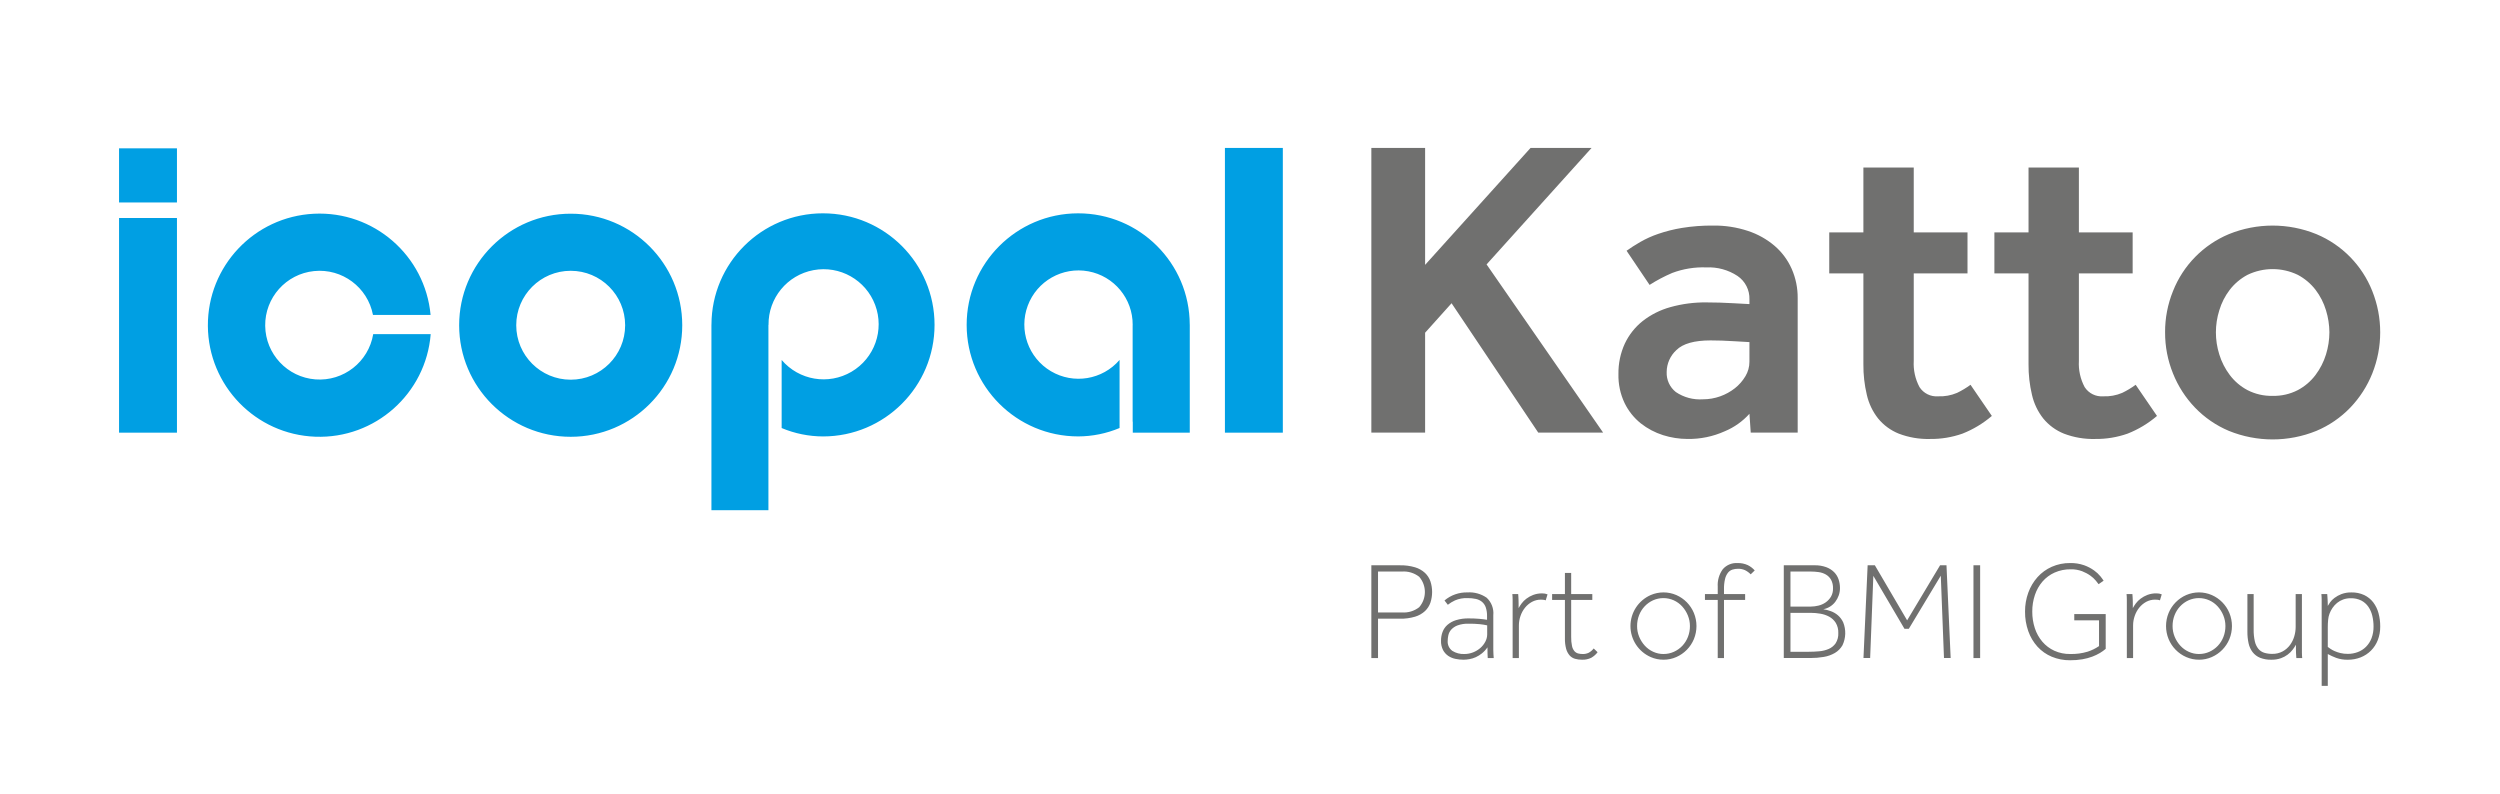
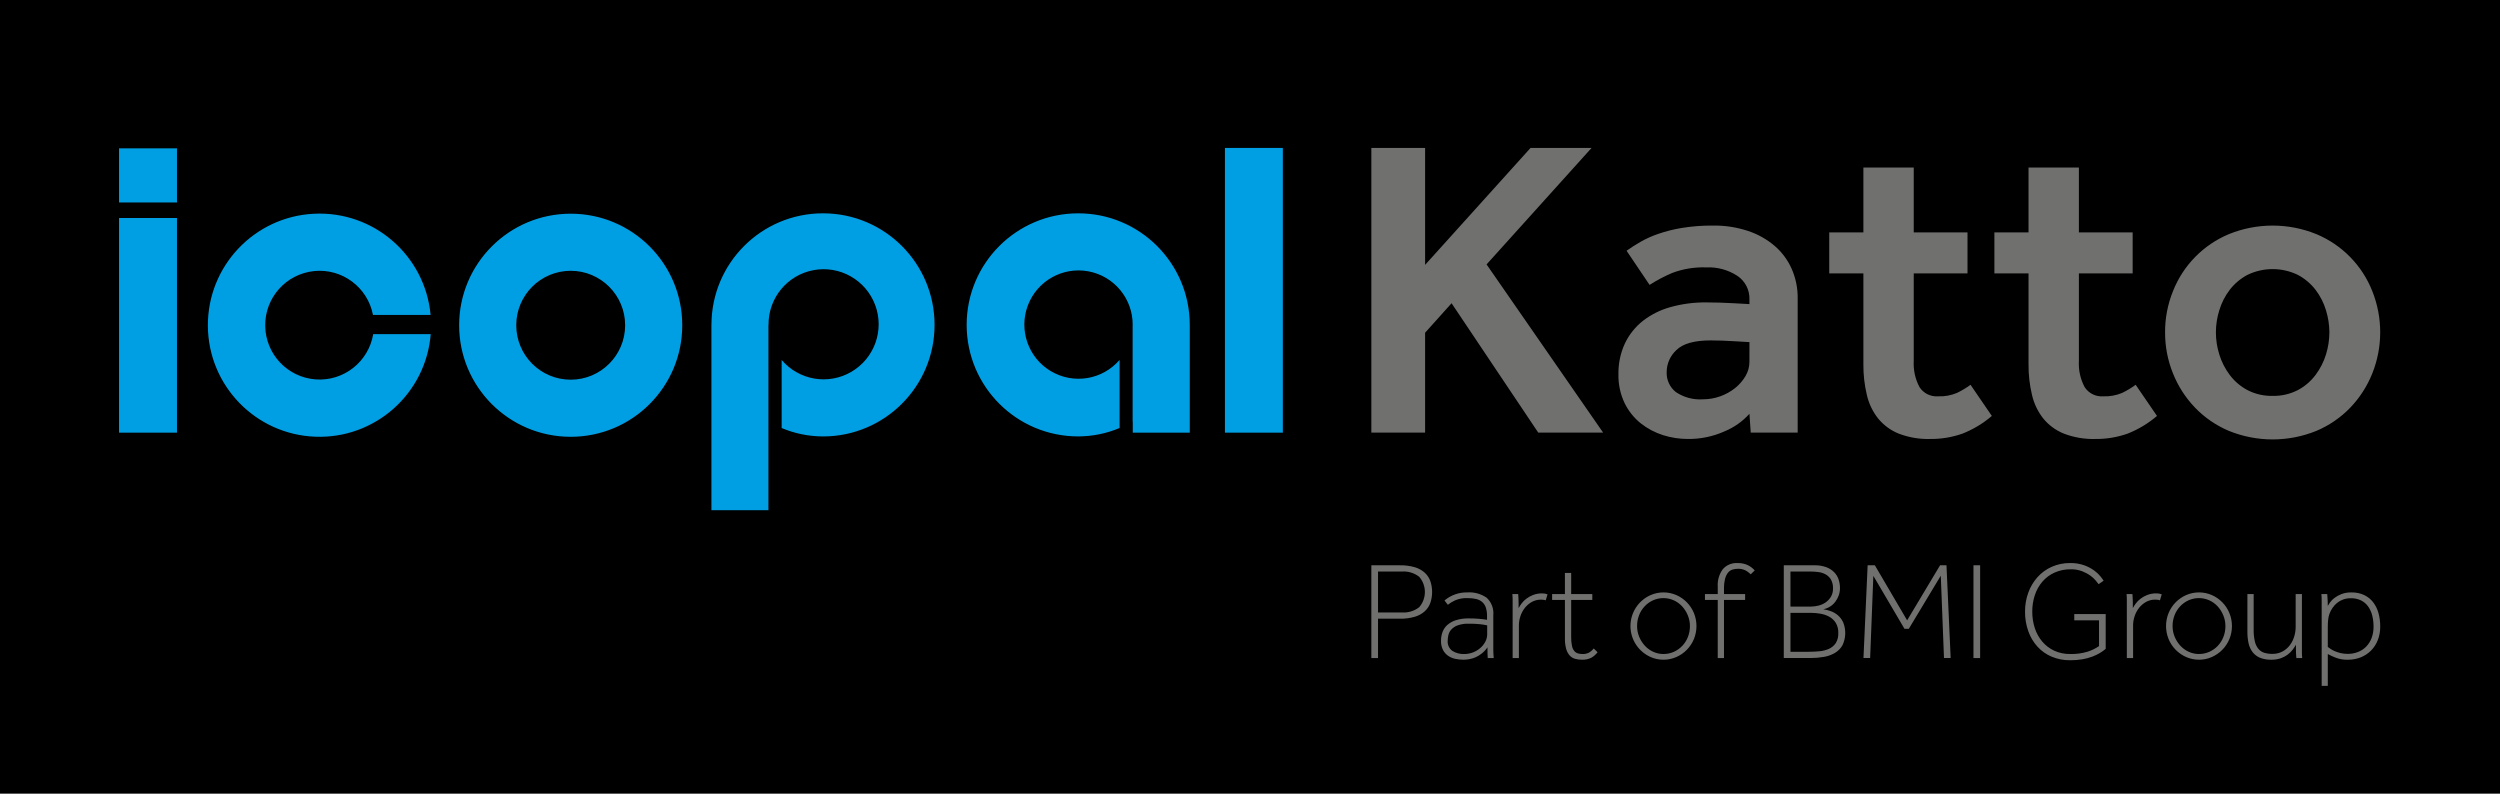
<svg xmlns="http://www.w3.org/2000/svg" viewBox="0 0 315 100">
+   <rect id="whiteBox" x="0" width="315" height="100" />
  <g>
    <path d="M161.637,54.516h-7.297V18.638h7.297ZM22.297,27.469H15V54.516h7.297Zm0-8.782H15v6.827h7.297Zm49.612,29.155a6.861,6.861,0,1,0-6.863-6.86,6.862,6.862,0,0,0,6.863,6.86m0-20.916a14.055,14.055,0,1,1-14.056,14.056,14.056,14.056,0,0,1,14.056-14.056M47.025,42.098a6.852,6.852,0,1,1-.03-2.42h7.259a14.061,14.061,0,1,0,.015,2.42Zm102.882-1.198a14.054,14.054,0,1,0-14.052,14.088,13.561,13.561,0,0,0,5.211-1.059v-8.578a6.826,6.826,0,1,1,1.652-4.416c0,.019-.005.037-.006.056V53.131l.018-.009v1.393h7.181V40.9ZM103.697,26.878A14.053,14.053,0,0,0,89.645,40.897h-.005V64.289h7.181V40.945h.014l-.001-.01a6.939,6.939,0,1,1,1.654,4.421v8.577a13.558,13.558,0,0,0,5.209,1.058,14.056,14.056,0,0,0,0-28.112Z" fill="#009fe3" />
    <path d="M172.79,18.639h6.774V33.373l13.285-14.734h7.689L187.309,33.316,201.99,54.504H193.816L182.898,38.208l-3.334,3.715V54.504h-6.774ZM220.43,52.137a8.633,8.633,0,0,1-3.116,2.205,11.005,11.005,0,0,1-4.678.967,10.324,10.324,0,0,1-3.094-.481,8.856,8.856,0,0,1-2.796-1.479,7.454,7.454,0,0,1-2.044-2.556,8.057,8.057,0,0,1-.779-3.654,8.894,8.894,0,0,1,.805-3.846,7.985,7.985,0,0,1,2.258-2.849,9.985,9.985,0,0,1,3.496-1.75,16.212,16.212,0,0,1,4.516-.591q.755,0,1.667.026c.613.018,1.203.044,1.777.079.643.039,1.308.074,1.987.109v-.591a3.432,3.432,0,0,0-1.505-2.958,6.592,6.592,0,0,0-3.925-1.076,11.04,11.04,0,0,0-4.302.7,19.389,19.389,0,0,0-2.849,1.505L204.948,31.596q.748-.538,1.72-1.103a12.958,12.958,0,0,1,2.258-1.02,18.286,18.286,0,0,1,2.984-.753,23.237,23.237,0,0,1,3.951-.298,13.377,13.377,0,0,1,4.38.674,9.961,9.961,0,0,1,3.361,1.882,8.198,8.198,0,0,1,2.153,2.901,8.95,8.95,0,0,1,.753,3.685V54.504H220.592Zm0-9.032c-.643-.035-1.269-.07-1.882-.109-.499-.035-1.028-.061-1.584-.079s-1.033-.026-1.427-.026q-3.065,0-4.302,1.208a3.786,3.786,0,0,0-1.234,2.77,3.051,3.051,0,0,0,1.155,2.529,5.427,5.427,0,0,0,3.413.915,6.448,6.448,0,0,0,2.179-.376,6.568,6.568,0,0,0,1.855-1.024,5.527,5.527,0,0,0,1.317-1.505,3.509,3.509,0,0,0,.508-1.829Zm14.357-8.66h-4.302V29.285h4.302V21.111h6.345v8.174h6.774V34.445h-6.774V45.472a6.26,6.26,0,0,0,.726,3.304,2.553,2.553,0,0,0,2.341,1.16,5.5,5.5,0,0,0,2.389-.433,10.647,10.647,0,0,0,1.698-1.02l2.687,3.925a13.009,13.009,0,0,1-3.711,2.232,11.828,11.828,0,0,1-4.087.67,10.249,10.249,0,0,1-3.925-.67,6.475,6.475,0,0,1-2.608-1.912,7.492,7.492,0,0,1-1.422-2.98,16.02,16.02,0,0,1-.433-3.846Zm20.808,0h-4.302V29.285h4.302V21.111h6.345v8.174h6.774V34.445h-6.774V45.472a6.26,6.26,0,0,0,.726,3.304,2.553,2.553,0,0,0,2.341,1.16,5.5,5.5,0,0,0,2.389-.433,10.647,10.647,0,0,0,1.698-1.02l2.687,3.925a13.009,13.009,0,0,1-3.711,2.232,11.828,11.828,0,0,1-4.087.67,10.249,10.249,0,0,1-3.925-.67,6.475,6.475,0,0,1-2.608-1.912,7.492,7.492,0,0,1-1.422-2.98,16.02,16.02,0,0,1-.433-3.846Zm17.206,7.422a13.614,13.614,0,0,1,.998-5.19,12.933,12.933,0,0,1,7.041-7.177,14.647,14.647,0,0,1,11.023,0,12.923,12.923,0,0,1,7.045,7.177,13.997,13.997,0,0,1,0,10.38,13.401,13.401,0,0,1-2.77,4.302,12.85,12.85,0,0,1-4.275,2.932,14.647,14.647,0,0,1-11.023,0,12.832,12.832,0,0,1-4.271-2.932,13.401,13.401,0,0,1-2.77-4.302A13.614,13.614,0,0,1,272.802,41.866Zm13.552,8.012a6.57,6.57,0,0,0,3.173-.726,6.734,6.734,0,0,0,2.232-1.908,8.432,8.432,0,0,0,1.317-2.582,9.54,9.54,0,0,0,.429-2.796,9.636,9.636,0,0,0-.429-2.77,8.1,8.1,0,0,0-1.317-2.582,6.923,6.923,0,0,0-2.232-1.882,7.291,7.291,0,0,0-6.345,0,6.923,6.923,0,0,0-2.232,1.882,8.012,8.012,0,0,0-1.317,2.582,9.245,9.245,0,0,0,0,5.566,8.336,8.336,0,0,0,1.317,2.582,6.734,6.734,0,0,0,2.232,1.908A6.558,6.558,0,0,0,286.354,49.879Z" fill="#70706f" />
    <path d="M172.79,71.227h3.592a6.264,6.264,0,0,1,1.919.254,3.207,3.207,0,0,1,1.253.71,2.668,2.668,0,0,1,.683,1.069,4.321,4.321,0,0,1,0,2.663,2.664,2.664,0,0,1-.683,1.069,3.204,3.204,0,0,1-1.253.71,6.258,6.258,0,0,1-1.919.254H173.631V82.914h-.841Zm3.837,5.94a3.159,3.159,0,0,0,2.19-.657,2.921,2.921,0,0,0,0-3.837,3.158,3.158,0,0,0-2.19-.657h-2.996v5.151Zm10.828,5.747q-.018-.245-.026-.543-.009-.298-.009-.806a3.531,3.531,0,0,1-.701.762,3.61,3.61,0,0,1-.78.482,3.409,3.409,0,0,1-.797.245,4.344,4.344,0,0,1-.736.07,4.99,4.99,0,0,1-1.016-.105,2.524,2.524,0,0,1-.911-.377,2.056,2.056,0,0,1-.657-.736,2.446,2.446,0,0,1-.254-1.183,3.104,3.104,0,0,1,.193-1.095,2.234,2.234,0,0,1,.613-.894,3.02,3.02,0,0,1,1.086-.596,5.199,5.199,0,0,1,1.612-.219q.736,0,1.314.053.578.053.981.123v-.456a3.295,3.295,0,0,0-.158-1.104,1.59,1.59,0,0,0-.473-.701,1.828,1.828,0,0,0-.771-.368,4.712,4.712,0,0,0-1.051-.105,3.629,3.629,0,0,0-1.586.289,4.645,4.645,0,0,0-.902.552l-.42-.543a4.319,4.319,0,0,1,2.891-1.016,3.821,3.821,0,0,1,2.418.666,2.652,2.652,0,0,1,.841,2.208v4.372q0,.307.018.534l.035.491Zm-.07-4.118a7.849,7.849,0,0,0-.92-.149,13.272,13.272,0,0,0-1.41-.061,3.769,3.769,0,0,0-1.419.219,2.042,2.042,0,0,0-.797.543,1.593,1.593,0,0,0-.35.701,3.329,3.329,0,0,0-.079.675,1.437,1.437,0,0,0,.587,1.288,2.633,2.633,0,0,0,1.498.394,2.993,2.993,0,0,0,1.121-.21,3.107,3.107,0,0,0,.92-.561,2.709,2.709,0,0,0,.622-.797,1.972,1.972,0,0,0,.228-.902Zm3.206-2.243v-.99c0-.123-.003-.239-.009-.35q-.009-.166-.026-.359h.736q.017.193.026.368.008.175.017.377.009.202.009.447v.578a5.05,5.05,0,0,1,.377-.587,2.966,2.966,0,0,1,.604-.604,3.559,3.559,0,0,1,.859-.473,3.1,3.1,0,0,1,1.139-.193,1.657,1.657,0,0,1,.666.123l-.228.754a1.003,1.003,0,0,0-.289-.07,2.996,2.996,0,0,0-.307-.018,2.32,2.32,0,0,0-1.139.28,2.946,2.946,0,0,0-.876.736,3.402,3.402,0,0,0-.569,1.043,3.62,3.62,0,0,0-.201,1.183V82.914h-.788Zm6.588-.964h-1.612V74.854h1.612v-2.663h.789V74.854h2.663v.736h-2.663v4.661a5.012,5.012,0,0,0,.105,1.148,1.457,1.457,0,0,0,.307.648.957.957,0,0,0,.464.289,2.24,2.24,0,0,0,.578.07,1.666,1.666,0,0,0,.753-.158,2.011,2.011,0,0,0,.631-.543l.491.473a2.57,2.57,0,0,1-.797.701,2.416,2.416,0,0,1-1.165.245,3.221,3.221,0,0,1-.876-.114,1.438,1.438,0,0,1-.683-.421,2.113,2.113,0,0,1-.438-.824,4.63,4.63,0,0,1-.158-1.323Zm12.423,7.534a3.945,3.945,0,0,1-1.612-.333,4.267,4.267,0,0,1,0-7.815,4.069,4.069,0,0,1,3.224,0,4.239,4.239,0,0,1,2.217,2.26,4.346,4.346,0,0,1,0,3.294,4.239,4.239,0,0,1-2.217,2.26A3.946,3.946,0,0,1,209.602,83.124Zm0-.719a3.121,3.121,0,0,0,1.314-.28,3.361,3.361,0,0,0,1.06-.753,3.465,3.465,0,0,0,.701-1.113,3.694,3.694,0,0,0,.254-1.375,3.497,3.497,0,0,0-.263-1.341,3.822,3.822,0,0,0-.71-1.13,3.247,3.247,0,0,0-1.06-.771,3.2,3.2,0,0,0-2.619,0,3.395,3.395,0,0,0-1.051.754,3.46,3.46,0,0,0-.701,1.112,3.693,3.693,0,0,0-.254,1.376,3.471,3.471,0,0,0,.263,1.349,3.848,3.848,0,0,0,.709,1.121,3.23,3.23,0,0,0,1.06.771A3.081,3.081,0,0,0,209.602,82.406Zm6.833-6.816h-1.612V74.854h1.612v-.929a3.372,3.372,0,0,1,.639-2.208,2.266,2.266,0,0,1,1.849-.771,2.869,2.869,0,0,1,1.305.263,2.84,2.84,0,0,1,.867.666l-.508.491a2.553,2.553,0,0,0-.736-.534,2.07,2.07,0,0,0-.859-.166,2.289,2.289,0,0,0-.709.105,1.192,1.192,0,0,0-.561.394,2.058,2.058,0,0,0-.368.789,5.194,5.194,0,0,0-.131,1.288V74.854h2.663v.736h-2.663v7.324h-.789Zm8.322-4.363h3.872a4.095,4.095,0,0,1,1.472.236,2.762,2.762,0,0,1,.999.631,2.386,2.386,0,0,1,.561.911,3.394,3.394,0,0,1,.175,1.095,2.722,2.722,0,0,1-.158.929,3.002,3.002,0,0,1-.429.797,2.501,2.501,0,0,1-.657.604,2.391,2.391,0,0,1-.859.333,5.153,5.153,0,0,1,.946.245,2.863,2.863,0,0,1,.894.517,2.659,2.659,0,0,1,.666.885,3.602,3.602,0,0,1-.088,2.9,2.651,2.651,0,0,1-.955.964,4.112,4.112,0,0,1-1.402.499,9.735,9.735,0,0,1-1.691.14h-3.347Zm3.399,5.204a4.07,4.07,0,0,0,.972-.123,2.685,2.685,0,0,0,.902-.403,2.344,2.344,0,0,0,.666-.71,1.961,1.961,0,0,0,.263-1.042,2.157,2.157,0,0,0-.254-1.121,1.793,1.793,0,0,0-.657-.648,2.535,2.535,0,0,0-.902-.298,7.146,7.146,0,0,0-.99-.07h-2.558V76.431Zm-.263,5.694q.666,0,1.332-.061a3.814,3.814,0,0,0,1.2-.298,2.06,2.06,0,0,0,.867-.71A2.219,2.219,0,0,0,231.626,79.76a2.327,2.327,0,0,0-.324-1.288,2.262,2.262,0,0,0-.824-.771,3.572,3.572,0,0,0-1.113-.377,7.057,7.057,0,0,0-1.191-.105H225.599v4.906Zm7.429-10.898h.911l4.065,6.938,4.153-6.938h.806l.526,11.687h-.841l-.403-10.373-4.03,6.693h-.543l-3.925-6.676-.403,10.355h-.841Zm13.334,0h.841V82.914h-.841Zm15.821,6.938h-3.119v-.788h3.96v4.38a4.956,4.956,0,0,1-.719.517,6.007,6.007,0,0,1-.972.464,6.849,6.849,0,0,1-1.244.333,8.957,8.957,0,0,1-1.551.123,5.851,5.851,0,0,1-2.313-.447,5.099,5.099,0,0,1-1.796-1.262,5.766,5.766,0,0,1-1.156-1.945,7.19,7.19,0,0,1-.412-2.479,6.835,6.835,0,0,1,.412-2.392,6.003,6.003,0,0,1,1.156-1.945,5.293,5.293,0,0,1,1.796-1.305,5.571,5.571,0,0,1,2.313-.473,5.062,5.062,0,0,1,1.779.28,5.15,5.15,0,0,1,1.252.657,4.165,4.165,0,0,1,.798.745,6.119,6.119,0,0,1,.394.543l-.631.438q-.106-.14-.351-.447a3.581,3.581,0,0,0-.675-.622,4.722,4.722,0,0,0-1.042-.561,3.858,3.858,0,0,0-1.437-.245,4.865,4.865,0,0,0-2.041.412,4.406,4.406,0,0,0-1.524,1.13,5.048,5.048,0,0,0-.955,1.691,6.414,6.414,0,0,0-.333,2.094,6.573,6.573,0,0,0,.324,2.094,5.024,5.024,0,0,0,.946,1.7,4.399,4.399,0,0,0,1.507,1.139,4.657,4.657,0,0,0,1.988.412A6.933,6.933,0,0,0,263.05,82.108a5.514,5.514,0,0,0,1.428-.701Zm3.504-1.612v-.99c0-.123-.003-.239-.009-.35q-.009-.166-.026-.359h.736q.018.193.026.368c.006.117.011.243.018.377.005.134.009.283.009.447v.578a5.019,5.019,0,0,1,.377-.587,2.968,2.968,0,0,1,.605-.604,3.558,3.558,0,0,1,.858-.473,3.101,3.101,0,0,1,1.139-.193,1.658,1.658,0,0,1,.666.123l-.228.754a1.006,1.006,0,0,0-.289-.07,2.986,2.986,0,0,0-.307-.018,2.321,2.321,0,0,0-1.139.28,2.948,2.948,0,0,0-.876.736,3.402,3.402,0,0,0-.569,1.043,3.615,3.615,0,0,0-.202,1.183V82.914h-.788Zm9.093,6.571a3.944,3.944,0,0,1-1.612-.333,4.239,4.239,0,0,1-2.217-2.26,4.346,4.346,0,0,1,0-3.294,4.239,4.239,0,0,1,2.217-2.26,4.069,4.069,0,0,1,3.224,0,4.24,4.24,0,0,1,2.216,2.26,4.346,4.346,0,0,1,0,3.294,4.24,4.24,0,0,1-2.216,2.26A3.949,3.949,0,0,1,277.076,83.124Zm0-.719a3.122,3.122,0,0,0,1.314-.28,3.361,3.361,0,0,0,1.06-.753,3.462,3.462,0,0,0,.701-1.113,3.698,3.698,0,0,0,.254-1.375,3.494,3.494,0,0,0-.263-1.341,3.818,3.818,0,0,0-.71-1.13,3.242,3.242,0,0,0-1.06-.771,3.2,3.2,0,0,0-2.619,0,3.4,3.4,0,0,0-1.051.754,3.46,3.46,0,0,0-.701,1.112,3.693,3.693,0,0,0-.254,1.376,3.471,3.471,0,0,0,.263,1.349,3.852,3.852,0,0,0,.709,1.121,3.23,3.23,0,0,0,1.06.771A3.081,3.081,0,0,0,277.076,82.406ZM283.173,74.854h.788V79.322a6.257,6.257,0,0,0,.149,1.489,2.296,2.296,0,0,0,.447.946,1.575,1.575,0,0,0,.736.491,3.329,3.329,0,0,0,1.016.14,2.64,2.64,0,0,0,1.314-.315,2.858,2.858,0,0,0,.92-.806,3.492,3.492,0,0,0,.535-1.086,4.154,4.154,0,0,0,.175-1.174V74.854h.788V82.204c0,.123.003.24.009.351.006.111.014.231.026.359h-.736c-.012-.128-.021-.245-.026-.35q-.009-.158-.018-.342-.009-.184-.009-.412V81.232a4.98,4.98,0,0,1-.385.596,3.218,3.218,0,0,1-1.498,1.104,3.431,3.431,0,0,1-1.2.193,3.691,3.691,0,0,1-1.437-.245,2.288,2.288,0,0,1-.938-.71,2.824,2.824,0,0,1-.508-1.113,6.591,6.591,0,0,1-.149-1.472Zm9.357,1.7v-.99c0-.123-.003-.239-.009-.35q-.009-.166-.026-.359h.736q.018.193.026.342c.006.099.011.201.018.307q.008.158.017.359.009.202.009.482.087-.158.281-.438a2.61,2.61,0,0,1,.552-.561,3.628,3.628,0,0,1,.885-.491,3.399,3.399,0,0,1,1.262-.21,3.648,3.648,0,0,1,1.612.333,3.143,3.143,0,0,1,1.13.911,3.937,3.937,0,0,1,.666,1.358,6.236,6.236,0,0,1,.219,1.691,4.613,4.613,0,0,1-.307,1.717,3.863,3.863,0,0,1-.858,1.323,3.822,3.822,0,0,1-1.297.85,4.328,4.328,0,0,1-1.621.298,4.094,4.094,0,0,1-1.472-.236,8.185,8.185,0,0,1-1.051-.482v4.012h-.771Zm.771,4.958q.123.088.333.237a3.064,3.064,0,0,0,.526.289,4.55,4.55,0,0,0,.727.245,3.791,3.791,0,0,0,.937.105,3.499,3.499,0,0,0,1.262-.228,2.91,2.91,0,0,0,1.034-.666,3.14,3.14,0,0,0,.692-1.078,3.999,3.999,0,0,0,.254-1.481,5.707,5.707,0,0,0-.158-1.349,3.37,3.37,0,0,0-.499-1.139,2.485,2.485,0,0,0-.885-.78,2.806,2.806,0,0,0-1.332-.289,2.747,2.747,0,0,0-.955.158,2.626,2.626,0,0,0-.762.429,2.974,2.974,0,0,0-.578.631,3.337,3.337,0,0,0-.385.745,2.87,2.87,0,0,0-.166.754,8.934,8.934,0,0,0-.044.894Z" fill="#70706f" />
  </g>
</svg>
